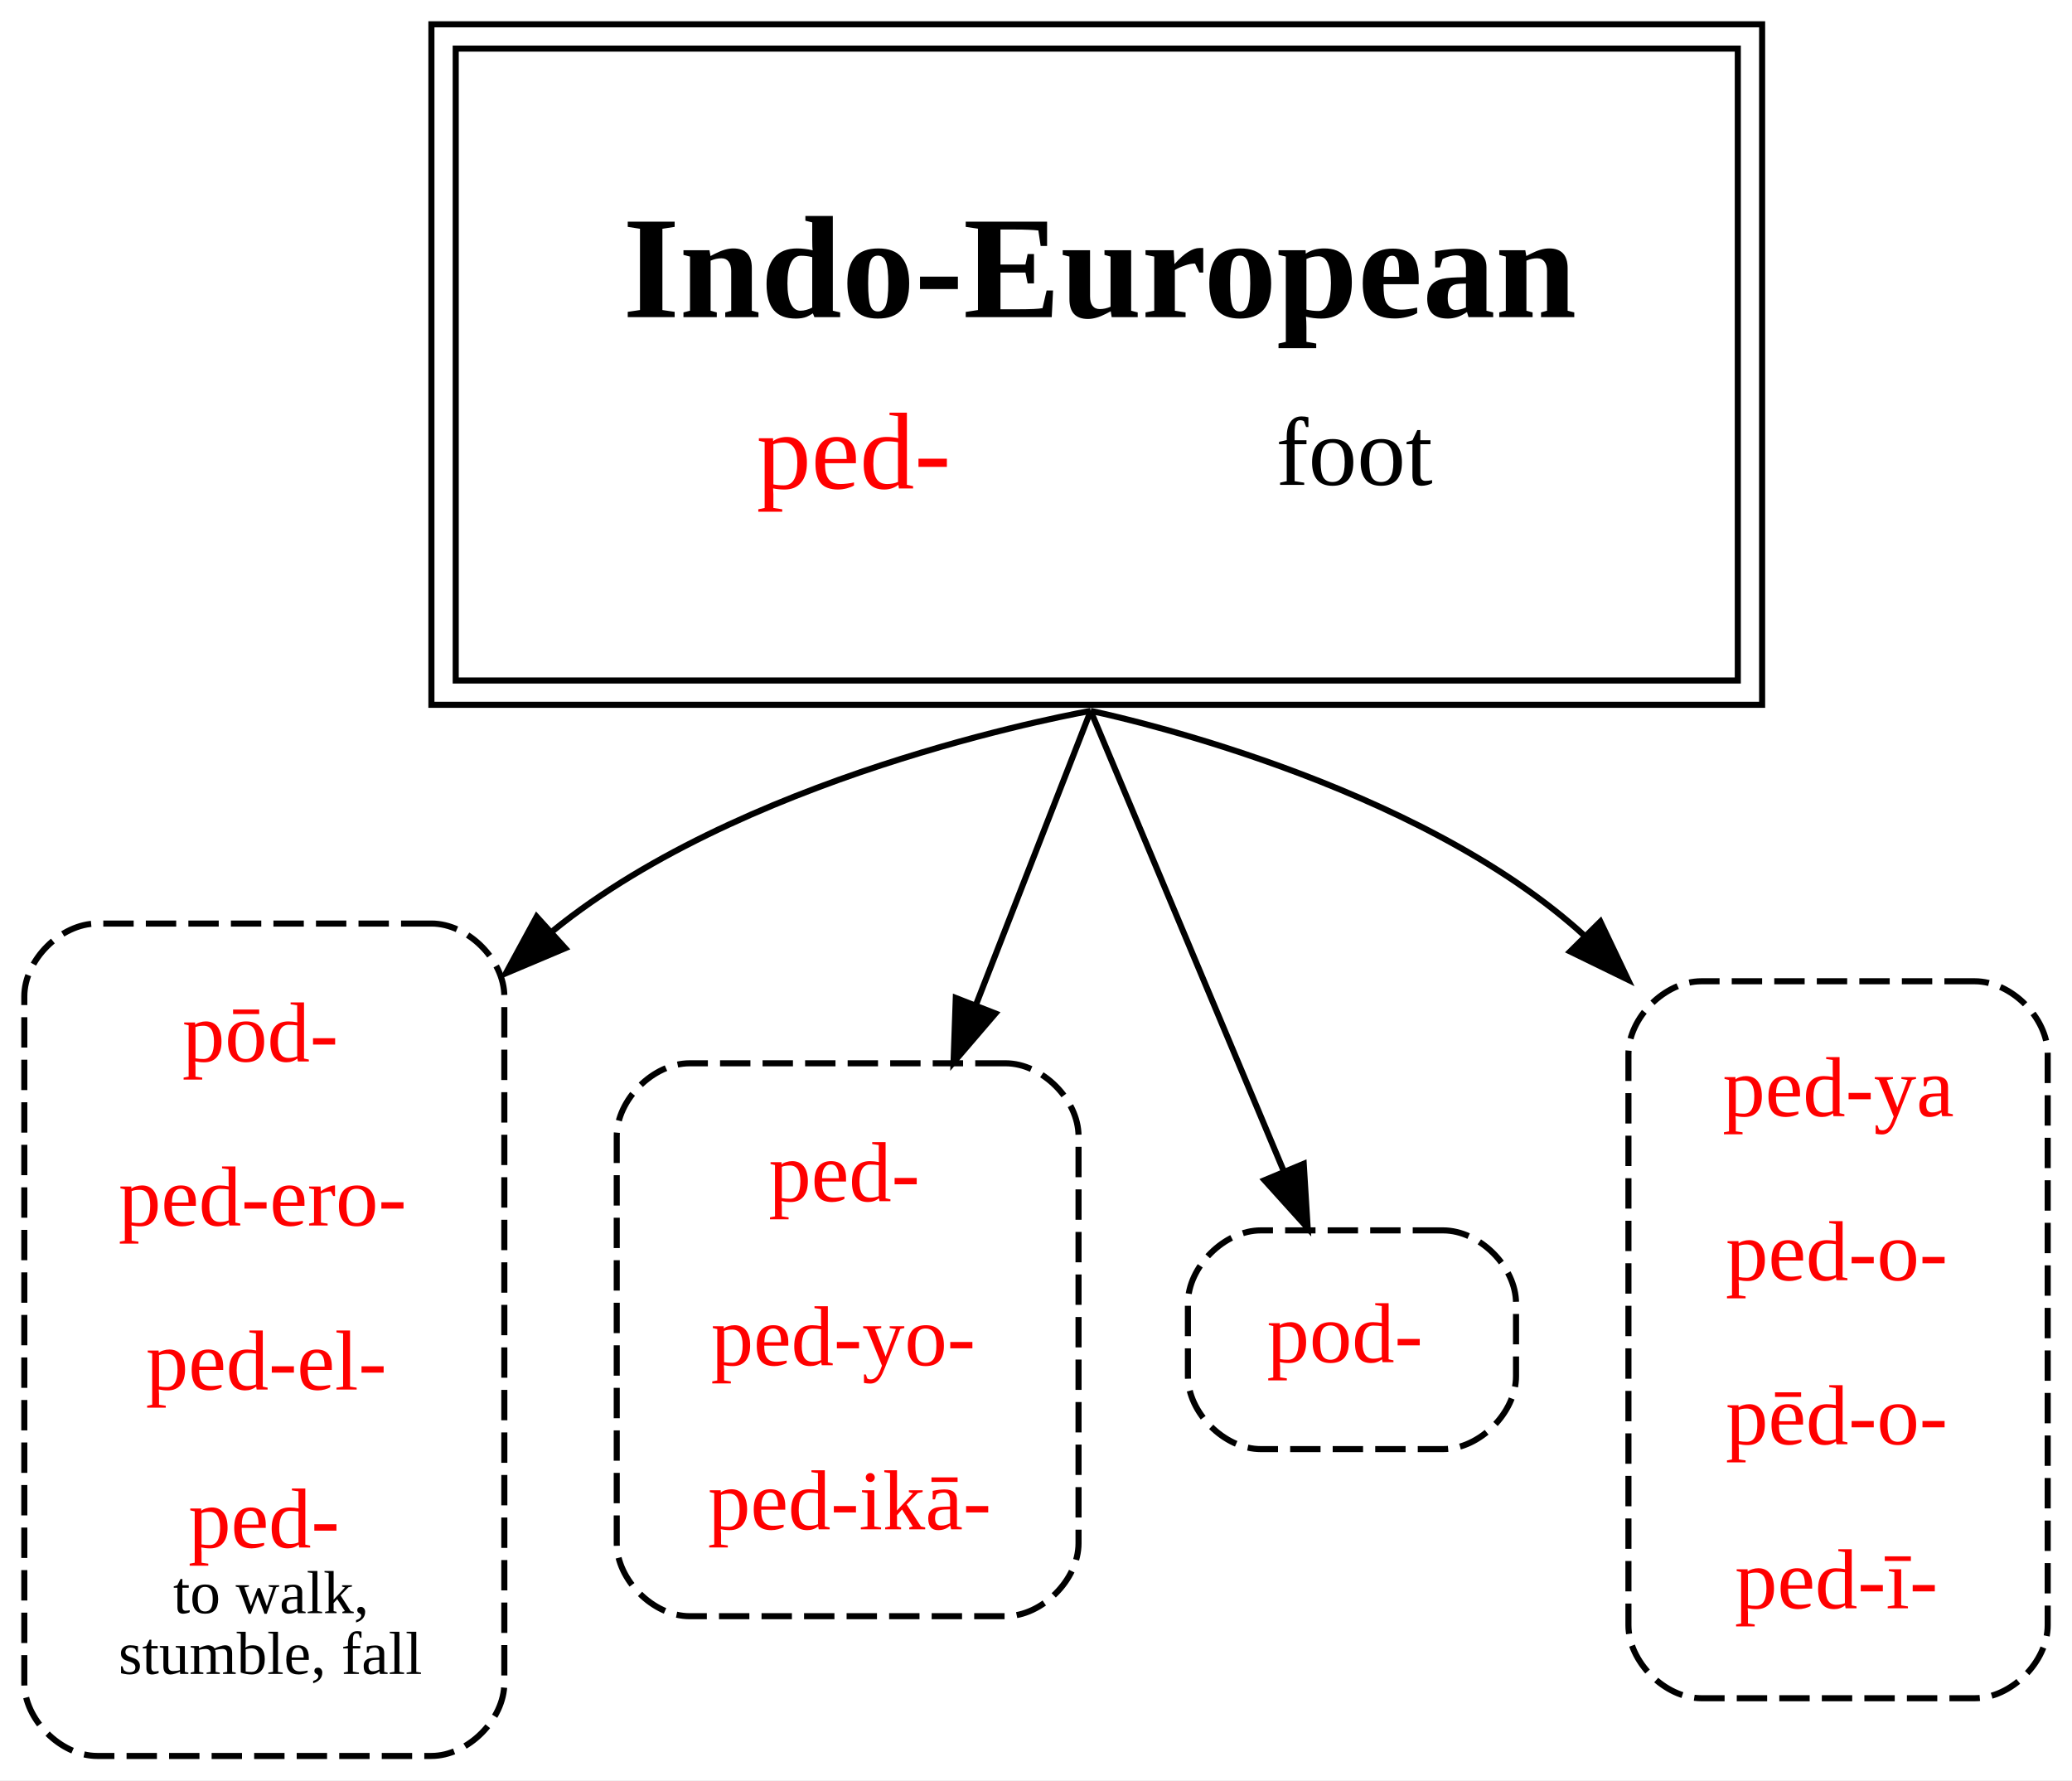
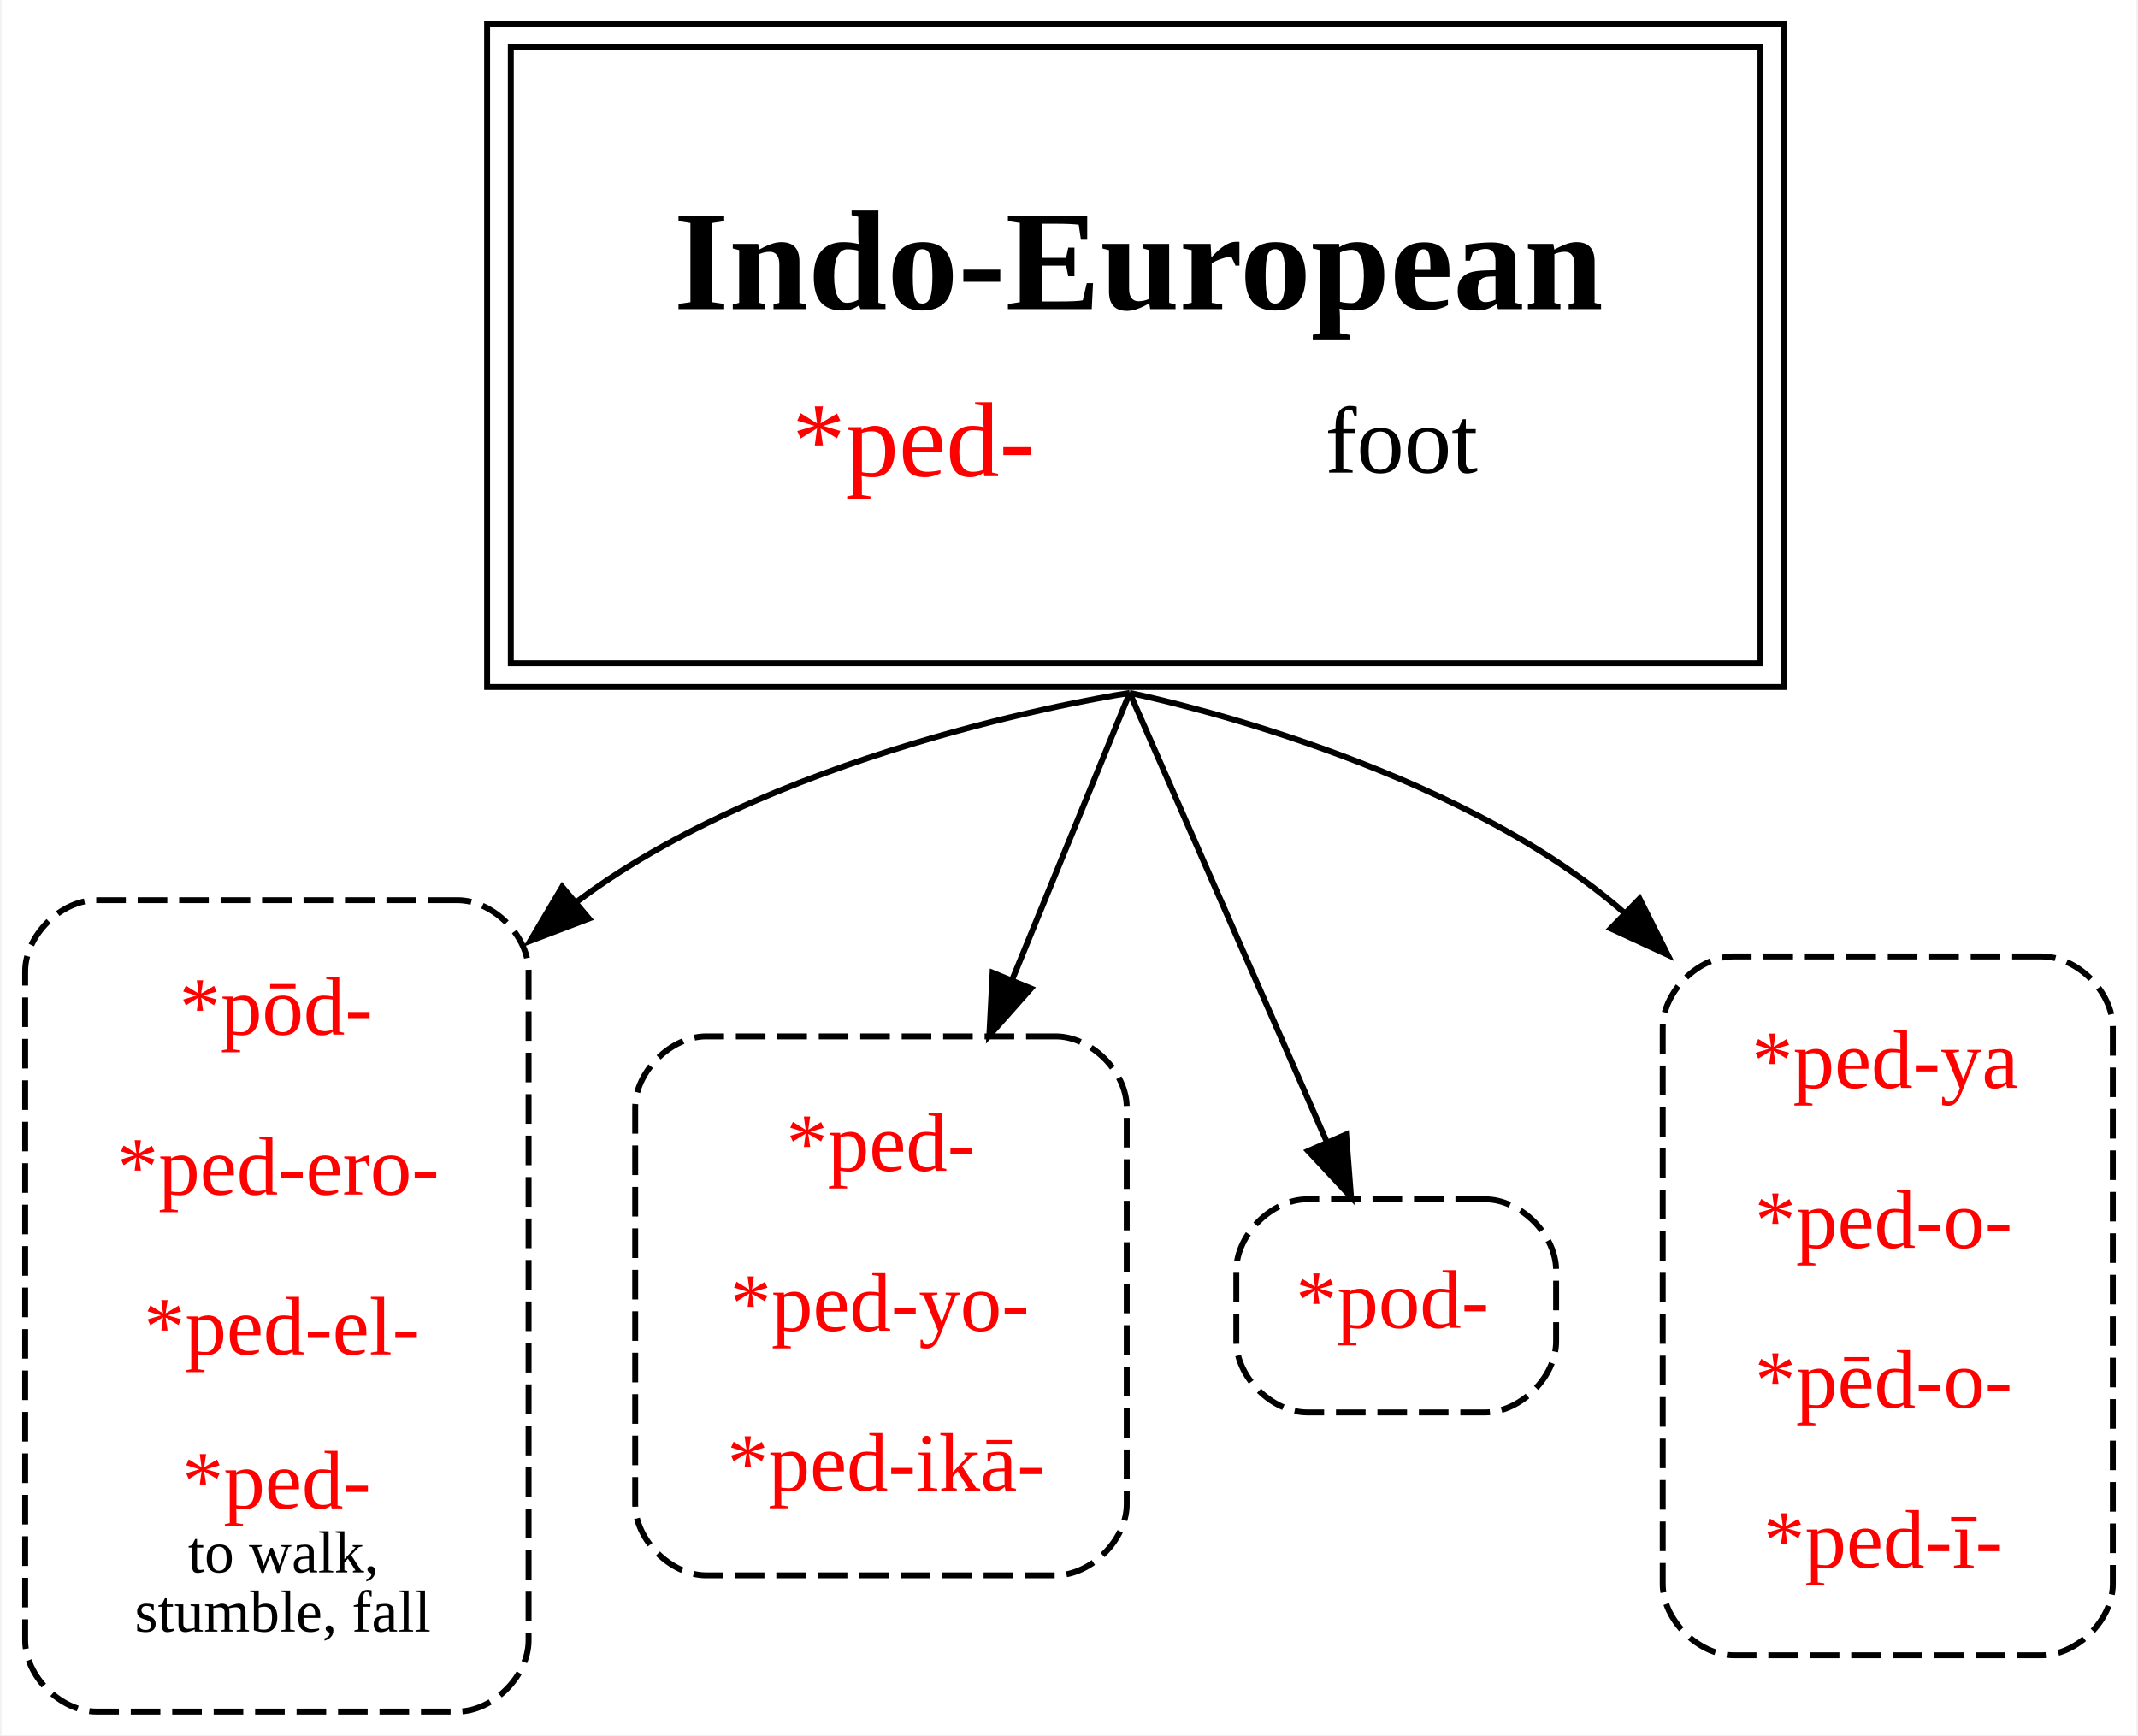
- <svg xmlns="http://www.w3.org/2000/svg" xmlns:xlink="http://www.w3.org/1999/xlink" width="341pt" height="293pt" viewBox="0.00 0.00 341.00 293.00">
+ <svg xmlns="http://www.w3.org/2000/svg" xmlns:xlink="http://www.w3.org/1999/xlink" width="361pt" height="293pt" viewBox="0.00 0.00 360.50 293.00">
  <g id="graph0" class="graph" transform="scale(1 1) rotate(0) translate(4 289)">
-     <polygon fill="white" stroke="transparent" points="-4,4 -4,-289 337,-289 337,4 -4,4" />
+     <polygon fill="white" stroke="transparent" points="-4,4 -4,-289 356.5,-289 356.5,4 -4,4" />
    <g id="node1" class="node">
      <g id="a_node1">
-         <a xlink:title="Indo-European &quot;ped-&quot; foot">
-           <polygon fill="none" stroke="black" points="282,-281 71,-281 71,-177 282,-177 282,-281" />
-           <polygon fill="none" stroke="black" points="286,-285 67,-285 67,-173 286,-173 286,-285" />
-           <text text-anchor="start" x="98.5" y="-236.8" font-family="Times New Roman,serif" font-weight="bold" font-size="24.00">Indo-European</text>
-           <text text-anchor="start" x="120.5" y="-208.6" font-family="Times New Roman,serif" font-size="18.00" fill="red">ped-</text>
-           <text text-anchor="start" x="206" y="-209.2" font-family="Times New Roman,serif" font-size="16.00">foot</text>
+         <a xlink:title="Indo-European &quot;*ped-&quot; foot">
+           <polygon fill="none" stroke="black" points="293,-281 82,-281 82,-177 293,-177 293,-281" />
+           <polygon fill="none" stroke="black" points="297,-285 78,-285 78,-173 297,-173 297,-285" />
+           <text text-anchor="start" x="109.5" y="-236.8" font-family="Times New Roman,serif" font-weight="bold" font-size="24.00">Indo-European</text>
+           <text text-anchor="start" x="129.5" y="-208.6" font-family="Times New Roman,serif" font-size="18.00" fill="red">*ped-</text>
+           <text text-anchor="start" x="219.5" y="-209.2" font-family="Times New Roman,serif" font-size="16.00">foot</text>
        </a>
      </g>
    </g>
    <g id="node2" class="node">
      <g id="a_node2">
-         <a xlink:href="ped-foot1.svg" xlink:title="pōd-, ped-ero-, ped-el-, ped- (verb)">
-           <path fill="none" stroke="black" stroke-dasharray="5,2" d="M67,-137C67,-137 12,-137 12,-137 6,-137 0,-131 0,-125 0,-125 0,-12 0,-12 0,-6 6,0 12,0 12,0 67,0 67,0 73,0 79,-6 79,-12 79,-12 79,-125 79,-125 79,-131 73,-137 67,-137" />
-           <text text-anchor="start" x="26" y="-114.3" font-family="Times New Roman,serif" font-size="14.00" fill="red">pōd-</text>
-           <text text-anchor="start" x="15.5" y="-87.3" font-family="Times New Roman,serif" font-size="14.00" fill="red">ped-ero-</text>
-           <text text-anchor="start" x="20" y="-60.3" font-family="Times New Roman,serif" font-size="14.00" fill="red">ped-el-</text>
-           <text text-anchor="start" x="27" y="-34.3" font-family="Times New Roman,serif" font-size="14.00" fill="red">ped-</text>
-           <text text-anchor="start" x="24.5" y="-23.5" font-family="Times New Roman,serif" font-size="10.00">to walk,</text>
-           <text text-anchor="start" x="15.5" y="-13.5" font-family="Times New Roman,serif" font-size="10.00">stumble, fall</text>
+         <a xlink:href="ped-foot1.svg" xlink:title="*pōd-, *ped-ero-, *ped-el-, *ped- (verb)">
+           <path fill="none" stroke="black" stroke-dasharray="5,2" d="M73,-137C73,-137 12,-137 12,-137 6,-137 0,-131 0,-125 0,-125 0,-12 0,-12 0,-6 6,0 12,0 12,0 73,0 73,0 79,0 85,-6 85,-12 85,-12 85,-125 85,-125 85,-131 79,-137 73,-137" />
+           <text text-anchor="start" x="26" y="-114.3" font-family="Times New Roman,serif" font-size="14.00" fill="red">*pōd-</text>
+           <text text-anchor="start" x="15.5" y="-87.3" font-family="Times New Roman,serif" font-size="14.00" fill="red">*ped-ero-</text>
+           <text text-anchor="start" x="20" y="-60.3" font-family="Times New Roman,serif" font-size="14.00" fill="red">*ped-el-</text>
+           <text text-anchor="start" x="26.5" y="-34.3" font-family="Times New Roman,serif" font-size="14.00" fill="red">*ped-</text>
+           <text text-anchor="start" x="27.5" y="-23.5" font-family="Times New Roman,serif" font-size="10.00">to walk,</text>
+           <text text-anchor="start" x="18.5" y="-13.5" font-family="Times New Roman,serif" font-size="10.00">stumble, fall</text>
        </a>
      </g>
    </g>
    <g id="edge1" class="edge">
-       <path fill="none" stroke="black" d="M175.5,-172C175.5,-172 121.36,-162.64 88.5,-137 87.9,-136.53 87.31,-136.06 86.71,-135.57" />
-       <polygon fill="black" stroke="black" points="89.02,-132.94 79.26,-128.82 84.32,-138.13 89.02,-132.94" />
+       <path fill="none" stroke="black" d="M186.5,-172C186.5,-172 128.87,-163.44 93.5,-137 93.32,-136.87 93.15,-136.74 92.97,-136.6" />
+       <polygon fill="black" stroke="black" points="95.19,-133.89 85.28,-130.13 90.68,-139.25 95.19,-133.89" />
    </g>
    <g id="node3" class="node">
      <g id="a_node3">
-         <a xlink:href="ped-foot2.svg" xlink:title="ped- (base), ped-yo-, ped-ikā-">
-           <path fill="none" stroke="black" stroke-dasharray="5,2" d="M161.5,-114C161.5,-114 109.5,-114 109.5,-114 103.5,-114 97.5,-108 97.5,-102 97.5,-102 97.5,-35 97.5,-35 97.5,-29 103.5,-23 109.5,-23 109.5,-23 161.5,-23 161.5,-23 167.5,-23 173.5,-29 173.5,-35 173.5,-35 173.5,-102 173.5,-102 173.5,-108 167.5,-114 161.5,-114" />
-           <text text-anchor="start" x="122.5" y="-91.3" font-family="Times New Roman,serif" font-size="14.00" fill="red">ped-</text>
-           <text text-anchor="start" x="113" y="-64.3" font-family="Times New Roman,serif" font-size="14.00" fill="red">ped-yo-</text>
-           <text text-anchor="start" x="112.5" y="-37.3" font-family="Times New Roman,serif" font-size="14.00" fill="red">ped-ikā-</text>
+         <a xlink:href="ped-foot2.svg" xlink:title="*ped- (base), *ped-yo-, *ped-ikā-">
+           <path fill="none" stroke="black" stroke-dasharray="5,2" d="M174,-114C174,-114 115,-114 115,-114 109,-114 103,-108 103,-102 103,-102 103,-35 103,-35 103,-29 109,-23 115,-23 115,-23 174,-23 174,-23 180,-23 186,-29 186,-35 186,-35 186,-102 186,-102 186,-108 180,-114 174,-114" />
+           <text text-anchor="start" x="128.5" y="-91.3" font-family="Times New Roman,serif" font-size="14.00" fill="red">*ped-</text>
+           <text text-anchor="start" x="119" y="-64.3" font-family="Times New Roman,serif" font-size="14.00" fill="red">*ped-yo-</text>
+           <text text-anchor="start" x="118.5" y="-37.3" font-family="Times New Roman,serif" font-size="14.00" fill="red">*ped-ikā-</text>
        </a>
      </g>
    </g>
    <g id="edge2" class="edge">
-       <path fill="none" stroke="black" d="M175.5,-172C175.5,-172 166.23,-148.24 156.61,-123.6" />
-       <polygon fill="black" stroke="black" points="159.82,-122.2 152.93,-114.16 153.3,-124.75 159.82,-122.2" />
+       <path fill="none" stroke="black" d="M186.5,-172C186.5,-172 176.76,-148.24 166.67,-123.6" />
+       <polygon fill="black" stroke="black" points="169.83,-122.09 162.8,-114.16 163.35,-124.74 169.83,-122.09" />
    </g>
    <g id="node4" class="node">
      <g id="a_node4">
-         <a xlink:href="ped-foot3.svg" xlink:title="pod-">
-           <path fill="none" stroke="black" stroke-dasharray="5,2" d="M233.5,-86.5C233.5,-86.5 203.5,-86.5 203.5,-86.5 197.5,-86.5 191.5,-80.5 191.5,-74.5 191.5,-74.5 191.5,-62.5 191.5,-62.5 191.5,-56.5 197.5,-50.5 203.5,-50.5 203.5,-50.5 233.5,-50.5 233.5,-50.5 239.5,-50.5 245.5,-56.5 245.5,-62.5 245.5,-62.5 245.5,-74.5 245.5,-74.5 245.5,-80.5 239.5,-86.5 233.5,-86.5" />
-           <text text-anchor="start" x="204.5" y="-64.8" font-family="Times New Roman,serif" font-size="14.00" fill="red">pod-</text>
+         <a xlink:href="ped-foot3.svg" xlink:title="*pod-">
+           <path fill="none" stroke="black" stroke-dasharray="5,2" d="M246.5,-86.5C246.5,-86.5 216.5,-86.5 216.5,-86.5 210.5,-86.5 204.5,-80.5 204.5,-74.5 204.5,-74.5 204.5,-62.5 204.5,-62.5 204.5,-56.5 210.5,-50.5 216.5,-50.5 216.5,-50.5 246.5,-50.5 246.5,-50.5 252.5,-50.5 258.5,-56.5 258.5,-62.5 258.5,-62.5 258.5,-74.5 258.5,-74.5 258.5,-80.5 252.5,-86.5 246.5,-86.5" />
+           <text text-anchor="start" x="214.5" y="-64.8" font-family="Times New Roman,serif" font-size="14.00" fill="red">*pod-</text>
        </a>
      </g>
    </g>
    <g id="edge3" class="edge">
-       <path fill="none" stroke="black" d="M175.5,-172C175.5,-172 194.58,-126.51 207.32,-96.14" />
-       <polygon fill="black" stroke="black" points="210.56,-97.46 211.21,-86.89 204.11,-94.76 210.56,-97.46" />
+       <path fill="none" stroke="black" d="M186.5,-172C186.5,-172 206.47,-126.51 219.8,-96.14" />
+       <polygon fill="black" stroke="black" points="223.05,-97.45 223.87,-86.89 216.64,-94.64 223.05,-97.45" />
    </g>
    <g id="node5" class="node">
      <g id="a_node5">
-         <a xlink:href="ped-foot4.svg" xlink:title="ped-ya, ped-o-, pēd-o-, ped-ī-">
-           <path fill="none" stroke="black" stroke-dasharray="5,2" d="M321,-127.5C321,-127.5 276,-127.5 276,-127.5 270,-127.5 264,-121.5 264,-115.5 264,-115.5 264,-21.5 264,-21.5 264,-15.5 270,-9.5 276,-9.5 276,-9.5 321,-9.5 321,-9.5 327,-9.5 333,-15.5 333,-21.5 333,-21.5 333,-115.5 333,-115.5 333,-121.5 327,-127.5 321,-127.5" />
-           <text text-anchor="start" x="279.5" y="-105.3" font-family="Times New Roman,serif" font-size="14.00" fill="red">ped-ya</text>
-           <text text-anchor="start" x="280" y="-78.3" font-family="Times New Roman,serif" font-size="14.00" fill="red">ped-o-</text>
-           <text text-anchor="start" x="280" y="-51.3" font-family="Times New Roman,serif" font-size="14.00" fill="red">pēd-o-</text>
-           <text text-anchor="start" x="281.5" y="-24.3" font-family="Times New Roman,serif" font-size="14.00" fill="red">ped-ī-</text>
+         <a xlink:href="ped-foot4.svg" xlink:title="*ped-ya, *ped-o-, *pēd-o-, *ped-ī-">
+           <path fill="none" stroke="black" stroke-dasharray="5,2" d="M340.5,-127.5C340.5,-127.5 288.5,-127.5 288.5,-127.5 282.5,-127.5 276.5,-121.5 276.5,-115.5 276.5,-115.5 276.5,-21.5 276.5,-21.5 276.5,-15.5 282.5,-9.5 288.5,-9.5 288.5,-9.5 340.5,-9.5 340.5,-9.5 346.5,-9.5 352.5,-15.5 352.5,-21.5 352.5,-21.5 352.5,-115.5 352.5,-115.5 352.5,-121.5 346.5,-127.5 340.5,-127.5" />
+           <text text-anchor="start" x="291.5" y="-105.3" font-family="Times New Roman,serif" font-size="14.00" fill="red">*ped-ya</text>
+           <text text-anchor="start" x="292" y="-78.3" font-family="Times New Roman,serif" font-size="14.00" fill="red">*ped-o-</text>
+           <text text-anchor="start" x="292" y="-51.3" font-family="Times New Roman,serif" font-size="14.00" fill="red">*pēd-o-</text>
+           <text text-anchor="start" x="293.5" y="-24.3" font-family="Times New Roman,serif" font-size="14.00" fill="red">*ped-ī-</text>
        </a>
      </g>
    </g>
    <g id="edge4" class="edge">
-       <path fill="none" stroke="black" d="M175.5,-172C175.5,-172 225.25,-161.89 254.5,-137 255.22,-136.39 255.94,-135.76 256.64,-135.11" />
-       <polygon fill="black" stroke="black" points="259.38,-137.32 263.93,-127.76 254.41,-132.4 259.38,-137.32" />
+       <path fill="none" stroke="black" d="M186.5,-172C186.5,-172 237.13,-161.82 267.5,-137 268.36,-136.3 269.2,-135.58 270.04,-134.84" />
+       <polygon fill="black" stroke="black" points="272.59,-137.25 277.34,-127.78 267.72,-132.22 272.59,-137.25" />
    </g>
  </g>
</svg>
